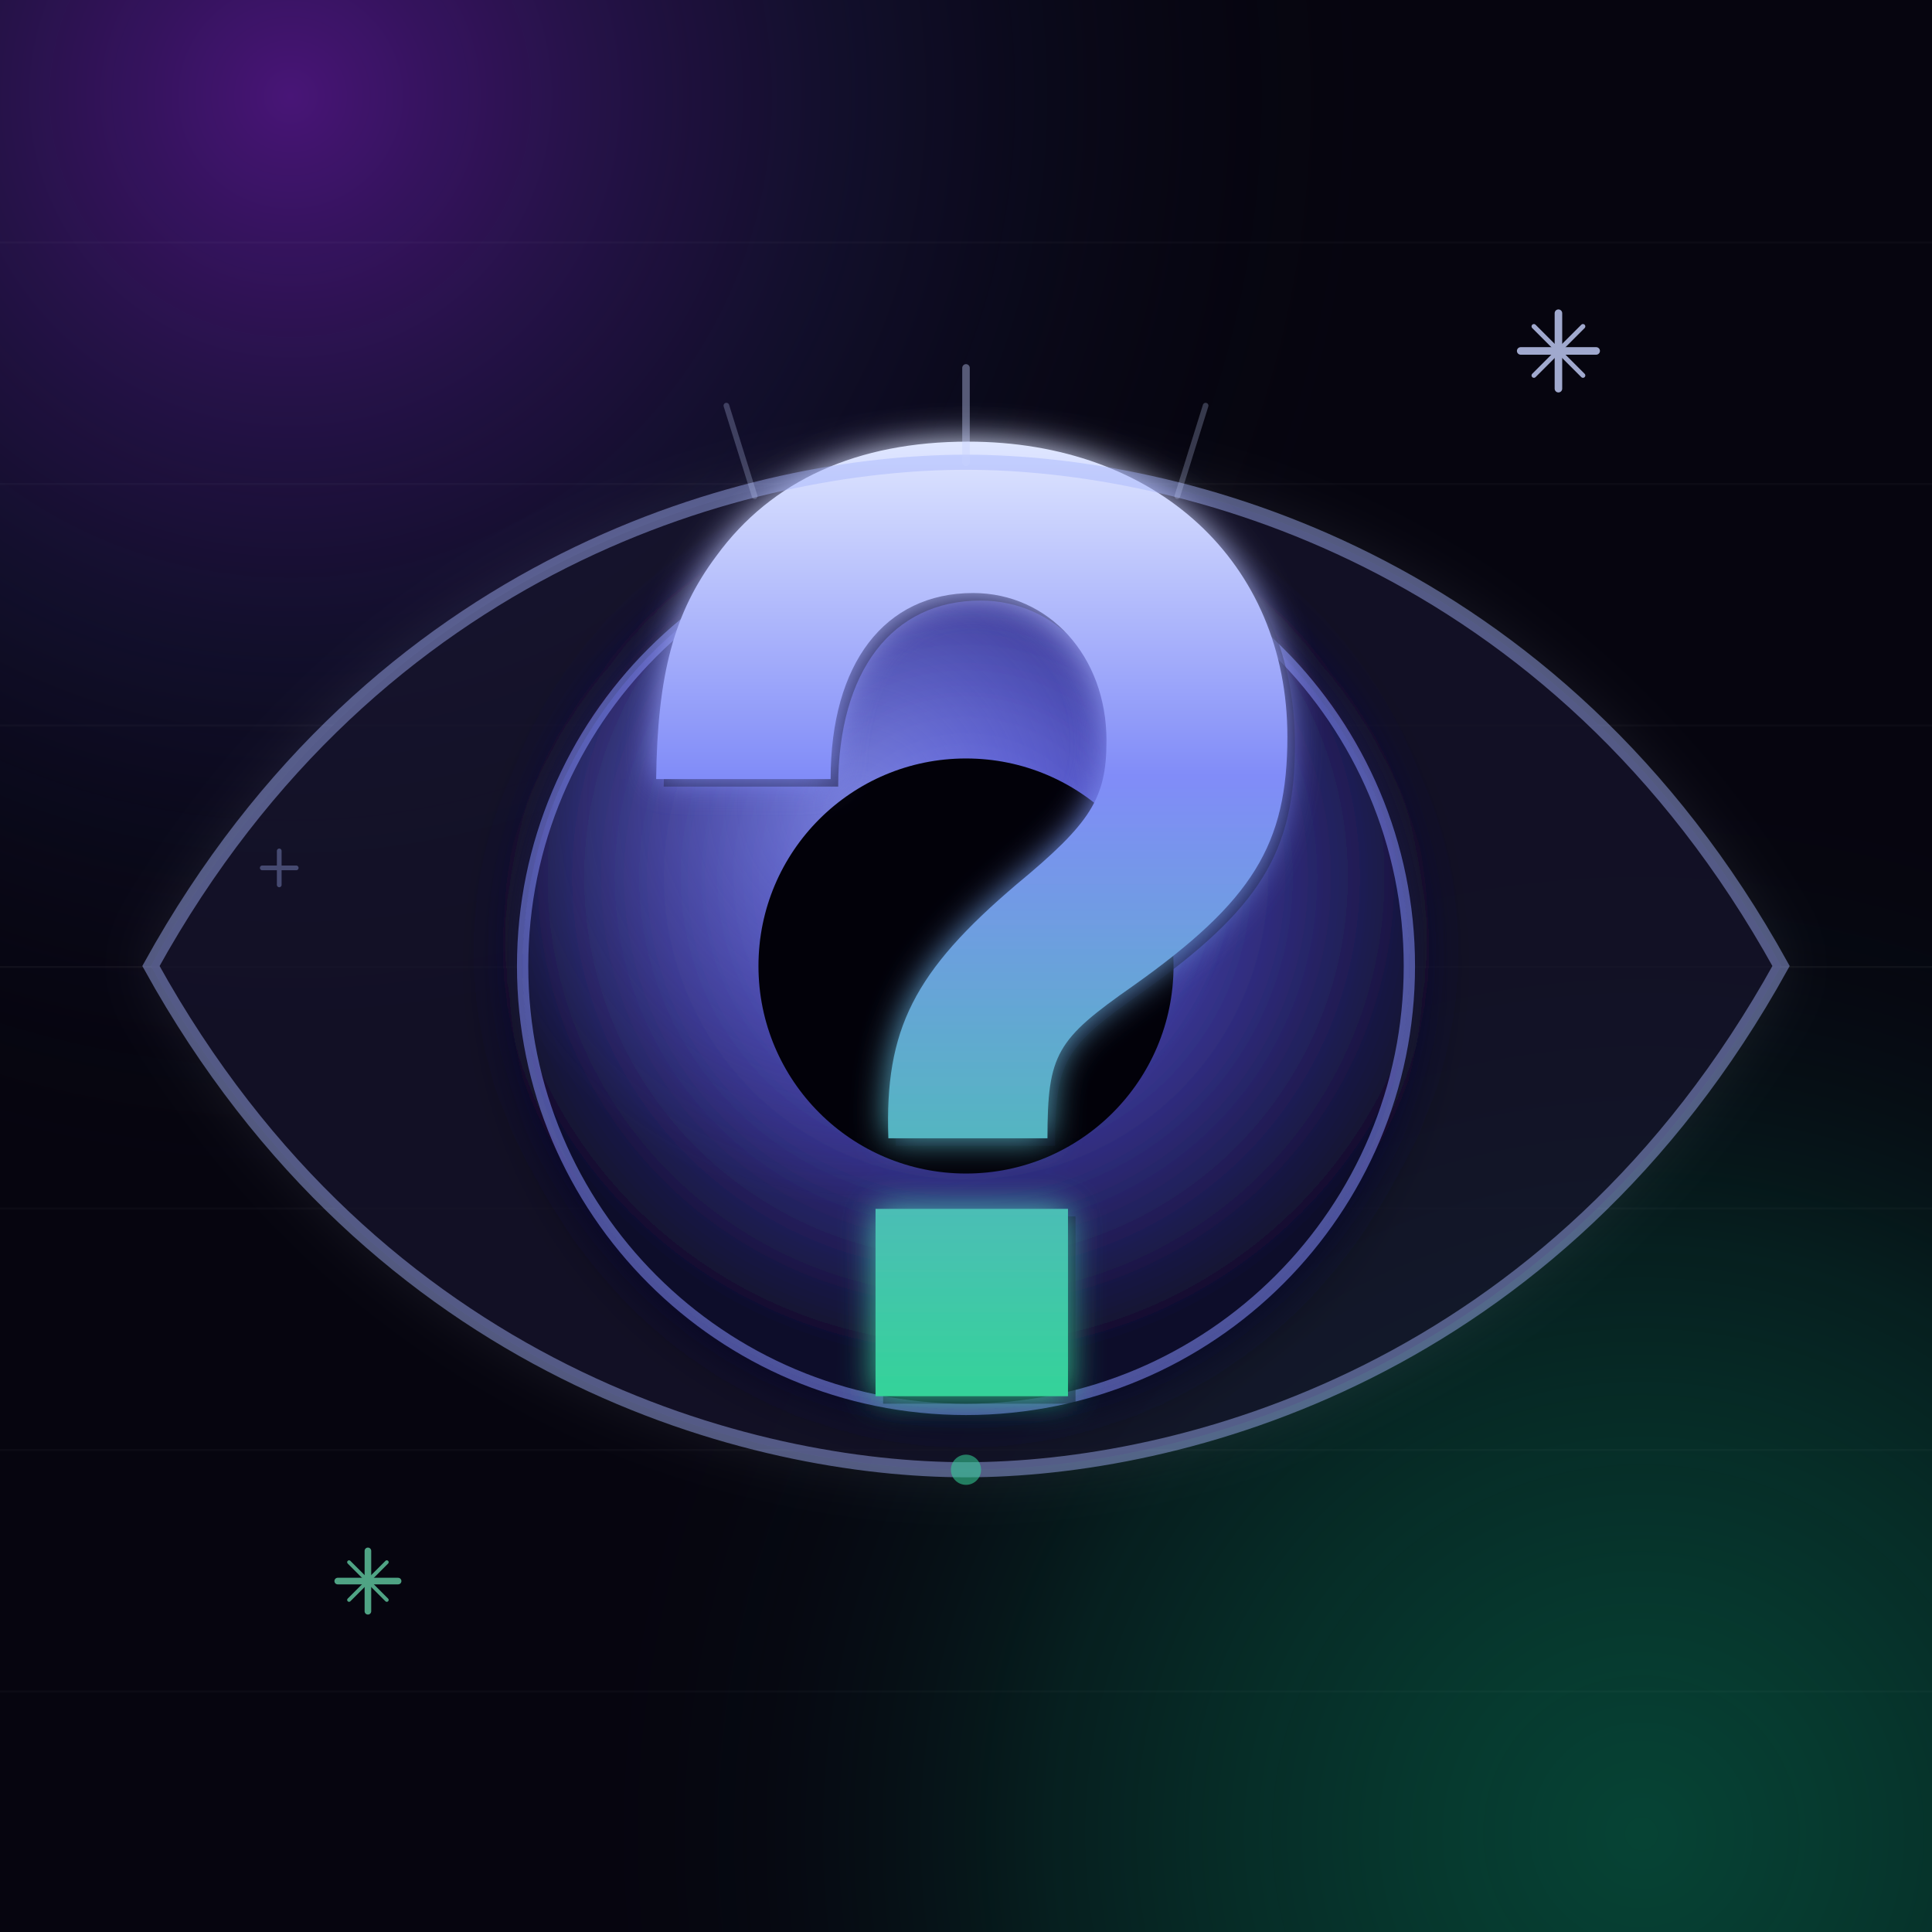
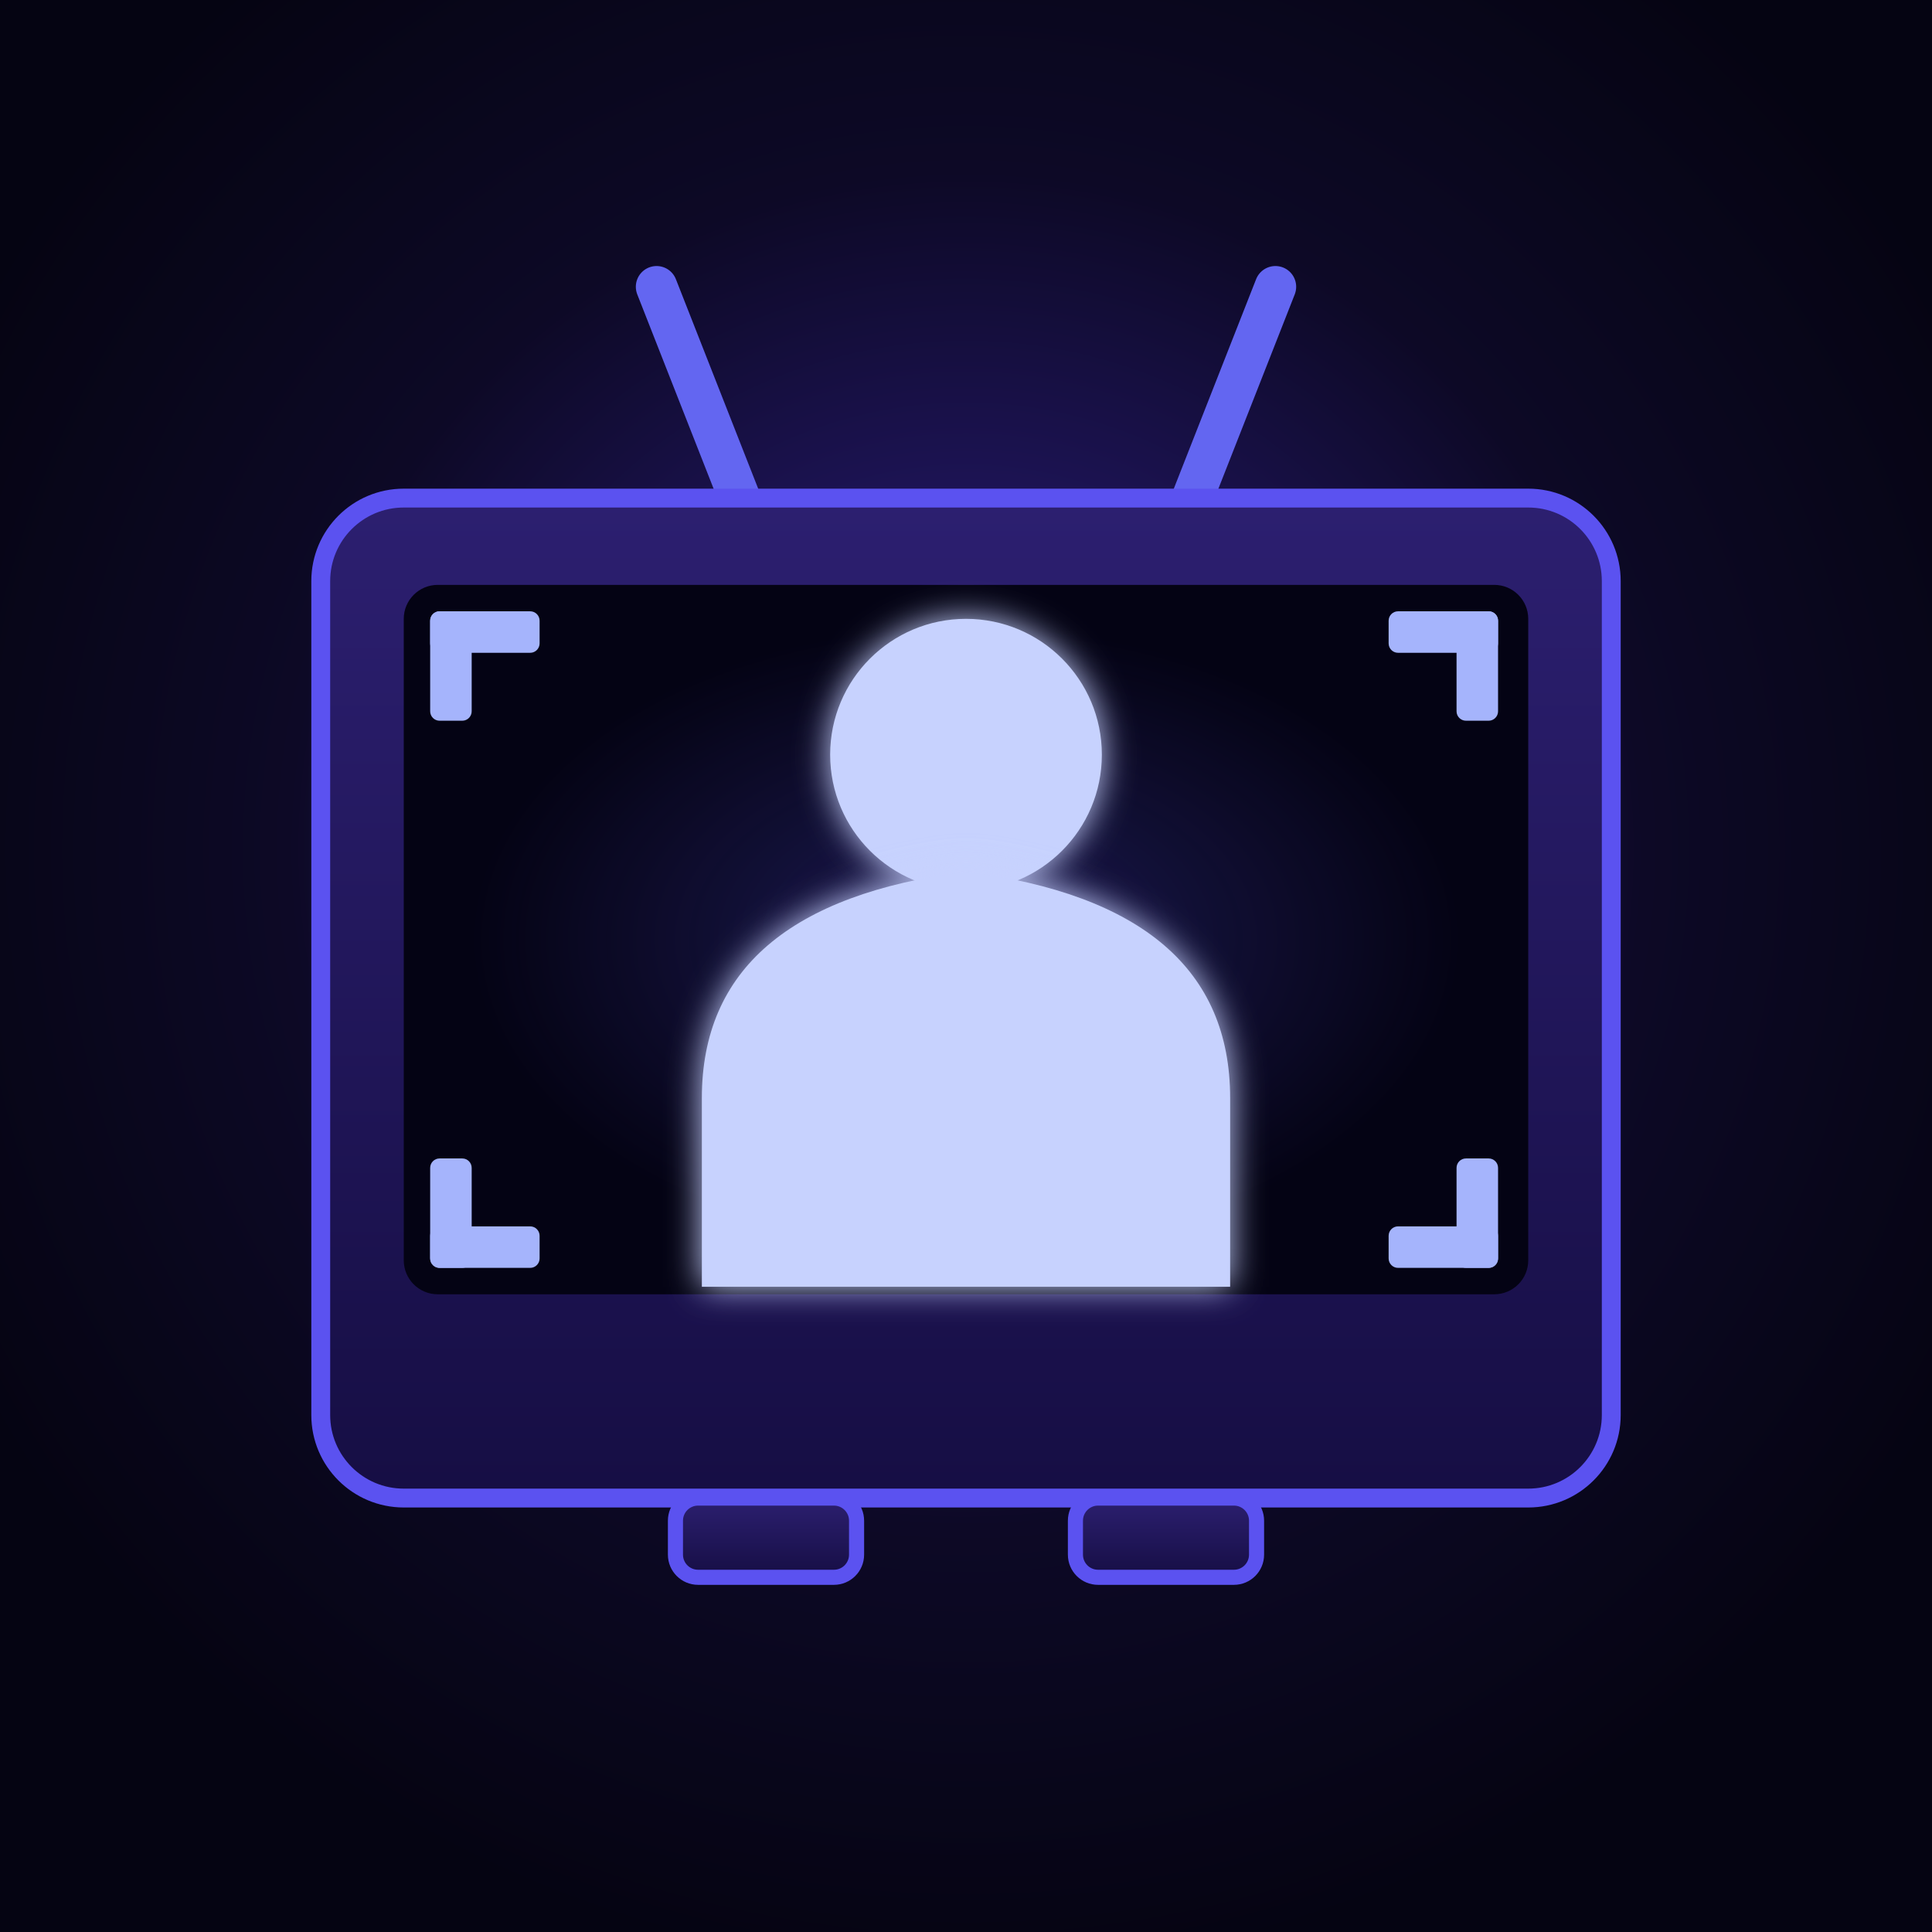
<svg xmlns="http://www.w3.org/2000/svg" viewBox="0 0 1024 1024" width="1024" height="1024">
  <defs>
-     <radialGradient id="bg-purple" cx="154" cy="51" r="580" gradientUnits="userSpaceOnUse">
-       <stop offset="0%" stop-color="#4f1682" stop-opacity="0.9" />
-       <stop offset="55%" stop-color="#1e1b4b" stop-opacity="0.4" />
-       <stop offset="100%" stop-color="#050510" stop-opacity="0" />
+     <radialGradient id="bgr" cx="50%" cy="44%" r="58%">
+       <stop offset="0%" stop-color="#2e1f88" />
+       <stop offset="60%" stop-color="#0d0926" />
+       <stop offset="100%" stop-color="#050412" />
    </radialGradient>
-     <radialGradient id="bg-green" cx="870" cy="972" r="560" gradientUnits="userSpaceOnUse">
-       <stop offset="0%" stop-color="#064e3b" stop-opacity="0.85" />
-       <stop offset="55%" stop-color="#065f46" stop-opacity="0.3" />
-       <stop offset="100%" stop-color="#050510" stop-opacity="0" />
+     <linearGradient id="tvg" x1="0" y1="0" x2="0" y2="1">
+       <stop offset="0%" stop-color="#2c1f70" />
+       <stop offset="100%" stop-color="#160e44" />
+     </linearGradient>
+     <radialGradient id="spot" cx="50%" cy="50%" r="44%">
+       <stop offset="0%" stop-color="#5b52f0" stop-opacity="0.28" />
+       <stop offset="100%" stop-color="#5b52f0" stop-opacity="0" />
    </radialGradient>
-     <linearGradient id="q-grad" x1="0" y1="0" x2="0" y2="1">
-       <stop offset="0%" stop-color="#e0e7ff" />
-       <stop offset="35%" stop-color="#818cf8" />
-       <stop offset="100%" stop-color="#34d399" />
-     </linearGradient>
-     <radialGradient id="iris-grad" cx="50%" cy="40%" r="55%">
-       <stop offset="0%" stop-color="#6366f1" />
-       <stop offset="60%" stop-color="#312e81" />
-       <stop offset="100%" stop-color="#0f0e2a" />
-     </radialGradient>
-     <radialGradient id="iris-highlight" cx="38%" cy="32%" r="45%">
-       <stop offset="0%" stop-color="#a5b4fc" stop-opacity="0.5" />
-       <stop offset="100%" stop-color="#6366f1" stop-opacity="0" />
-     </radialGradient>
-     <filter id="q-glow" x="-12%" y="-12%" width="124%" height="124%">
-       <feGaussianBlur in="SourceGraphic" stdDeviation="9" result="blur" />
+     <filter id="pg" x="-20%" y="-20%" width="140%" height="140%">
+       <feGaussianBlur stdDeviation="9" result="b" />
      <feMerge>
-         <feMergeNode in="blur" />
+         <feMergeNode in="b" />
        <feMergeNode in="SourceGraphic" />
      </feMerge>
    </filter>
-     <filter id="iris-glow" x="-25%" y="-25%" width="150%" height="150%">
-       <feGaussianBlur in="SourceGraphic" stdDeviation="16" result="blur" />
-       <feMerge>
-         <feMergeNode in="blur" />
-         <feMergeNode in="SourceGraphic" />
-       </feMerge>
-     </filter>
-     <clipPath id="eye-clip">
-       <path d="M 80 512                C 200 295, 400 245, 512 245                C 624 245, 824 295, 944 512                C 824 729, 624 779, 512 779                C 400 779, 200 729, 80 512 Z" />
-     </clipPath>
  </defs>
-   <rect width="1024" height="1024" fill="#06050f" />
-   <rect width="1024" height="1024" fill="url(#bg-purple)" />
-   <rect width="1024" height="1024" fill="url(#bg-green)" />
-   <rect width="1024" height="1" y="128" fill="white" opacity="0.025" />
-   <rect width="1024" height="1" y="256" fill="white" opacity="0.025" />
-   <rect width="1024" height="1" y="384" fill="white" opacity="0.025" />
-   <rect width="1024" height="1" y="512" fill="white" opacity="0.04" />
-   <rect width="1024" height="1" y="640" fill="white" opacity="0.025" />
-   <rect width="1024" height="1" y="768" fill="white" opacity="0.025" />
-   <rect width="1024" height="1" y="896" fill="white" opacity="0.025" />
-   <path d="M 80 512            C 200 295, 400 245, 512 245            C 624 245, 824 295, 944 512            C 824 729, 624 779, 512 779            C 400 779, 200 729, 80 512 Z" fill="#e0e7ff" opacity="0.10" filter="url(#iris-glow)" />
-   <path d="M 80 512            C 200 295, 400 245, 512 245            C 624 245, 824 295, 944 512            C 824 729, 624 779, 512 779            C 400 779, 200 729, 80 512 Z" fill="#0e0c24" opacity="0.7" />
-   <circle cx="512" cy="512" r="235" fill="url(#iris-grad)" clip-path="url(#eye-clip)" filter="url(#iris-glow)" />
-   <circle cx="512" cy="512" r="235" fill="url(#iris-highlight)" clip-path="url(#eye-clip)" />
-   <circle cx="512" cy="512" r="235" fill="none" stroke="#818cf8" stroke-width="6" opacity="0.55" clip-path="url(#eye-clip)" />
-   <circle cx="512" cy="512" r="110" fill="#020109" clip-path="url(#eye-clip)" />
-   <text x="516" y="744" font-family="'Helvetica Neue', Helvetica, Arial, sans-serif" font-size="680" font-weight="900" fill="#0a0a1e" text-anchor="middle" opacity="0.5">?</text>
-   <text x="512" y="740" font-family="'Helvetica Neue', Helvetica, Arial, sans-serif" font-size="680" font-weight="900" fill="url(#q-grad)" text-anchor="middle" filter="url(#q-glow)">?</text>
-   <path d="M 80 512            C 200 295, 400 245, 512 245            C 624 245, 824 295, 944 512            C 824 729, 624 779, 512 779            C 400 779, 200 729, 80 512 Z" fill="none" stroke="#a5b4fc" stroke-width="8" opacity="0.45" />
-   <line x1="512" y1="245" x2="512" y2="195" stroke="#c7d2fe" stroke-width="4" stroke-linecap="round" opacity="0.4" />
-   <line x1="400" y1="263" x2="385" y2="215" stroke="#c7d2fe" stroke-width="3" stroke-linecap="round" opacity="0.25" />
-   <line x1="624" y1="263" x2="639" y2="215" stroke="#c7d2fe" stroke-width="3" stroke-linecap="round" opacity="0.25" />
-   <g transform="translate(826, 186)" opacity="0.8">
-     <line x1="-20" y1="0" x2="20" y2="0" stroke="#c7d2fe" stroke-width="4" stroke-linecap="round" />
-     <line x1="0" y1="-20" x2="0" y2="20" stroke="#c7d2fe" stroke-width="4" stroke-linecap="round" />
-     <line x1="-13" y1="-13" x2="13" y2="13" stroke="#c7d2fe" stroke-width="2.5" stroke-linecap="round" />
-     <line x1="13" y1="-13" x2="-13" y2="13" stroke="#c7d2fe" stroke-width="2.5" stroke-linecap="round" />
-   </g>
-   <g transform="translate(195, 838)" opacity="0.7">
-     <line x1="-16" y1="0" x2="16" y2="0" stroke="#6ee7b7" stroke-width="3.5" stroke-linecap="round" />
-     <line x1="0" y1="-16" x2="0" y2="16" stroke="#6ee7b7" stroke-width="3.5" stroke-linecap="round" />
-     <line x1="-10" y1="-10" x2="10" y2="10" stroke="#6ee7b7" stroke-width="2" stroke-linecap="round" />
-     <line x1="10" y1="-10" x2="-10" y2="10" stroke="#6ee7b7" stroke-width="2" stroke-linecap="round" />
-   </g>
-   <g transform="translate(148, 460)" opacity="0.35">
-     <line x1="-9" y1="0" x2="9" y2="0" stroke="#a5b4fc" stroke-width="2.5" stroke-linecap="round" />
-     <line x1="0" y1="-9" x2="0" y2="9" stroke="#a5b4fc" stroke-width="2.5" stroke-linecap="round" />
-   </g>
-   <circle cx="512" cy="779" r="8" fill="#34d399" opacity="0.55" />
+   <rect width="1024" height="1024" fill="url(#bgr)" />
+   <line x1="392" y1="264" x2="348" y2="152" stroke="#6366f1" stroke-width="22" stroke-linecap="round" />
+   <line x1="632" y1="264" x2="676" y2="152" stroke="#6366f1" stroke-width="22" stroke-linecap="round" />
+   <rect x="170" y="264" width="684" height="530" rx="44" fill="url(#tvg)" stroke="#5b52f0" stroke-width="10" />
+   <rect x="214" y="310" width="596" height="376" rx="18" fill="#040314" />
+   <rect x="214" y="310" width="596" height="376" rx="18" fill="url(#spot)" />
+   <circle cx="512" cy="400" r="72" fill="#c7d2fe" filter="url(#pg)" />
+   <path d="M 372,582 Q 372,480 512,462 Q 652,480 652,582 L 652,682 L 372,682 Z" fill="#c7d2fe" filter="url(#pg)" />
+   <rect x="228" y="324" width="58" height="22" rx="5" fill="#a5b4fc" />
+   <rect x="228" y="324" width="22" height="58" rx="5" fill="#a5b4fc" />
+   <rect x="736" y="324" width="58" height="22" rx="5" fill="#a5b4fc" />
+   <rect x="772" y="324" width="22" height="58" rx="5" fill="#a5b4fc" />
+   <rect x="228" y="650" width="58" height="22" rx="5" fill="#a5b4fc" />
+   <rect x="228" y="614" width="22" height="58" rx="5" fill="#a5b4fc" />
+   <rect x="736" y="650" width="58" height="22" rx="5" fill="#a5b4fc" />
+   <rect x="772" y="614" width="22" height="58" rx="5" fill="#a5b4fc" />
+   <rect x="358" y="794" width="96" height="42" rx="12" fill="url(#tvg)" stroke="#5b52f0" stroke-width="8" />
+   <rect x="570" y="794" width="96" height="42" rx="12" fill="url(#tvg)" stroke="#5b52f0" stroke-width="8" />
</svg>
